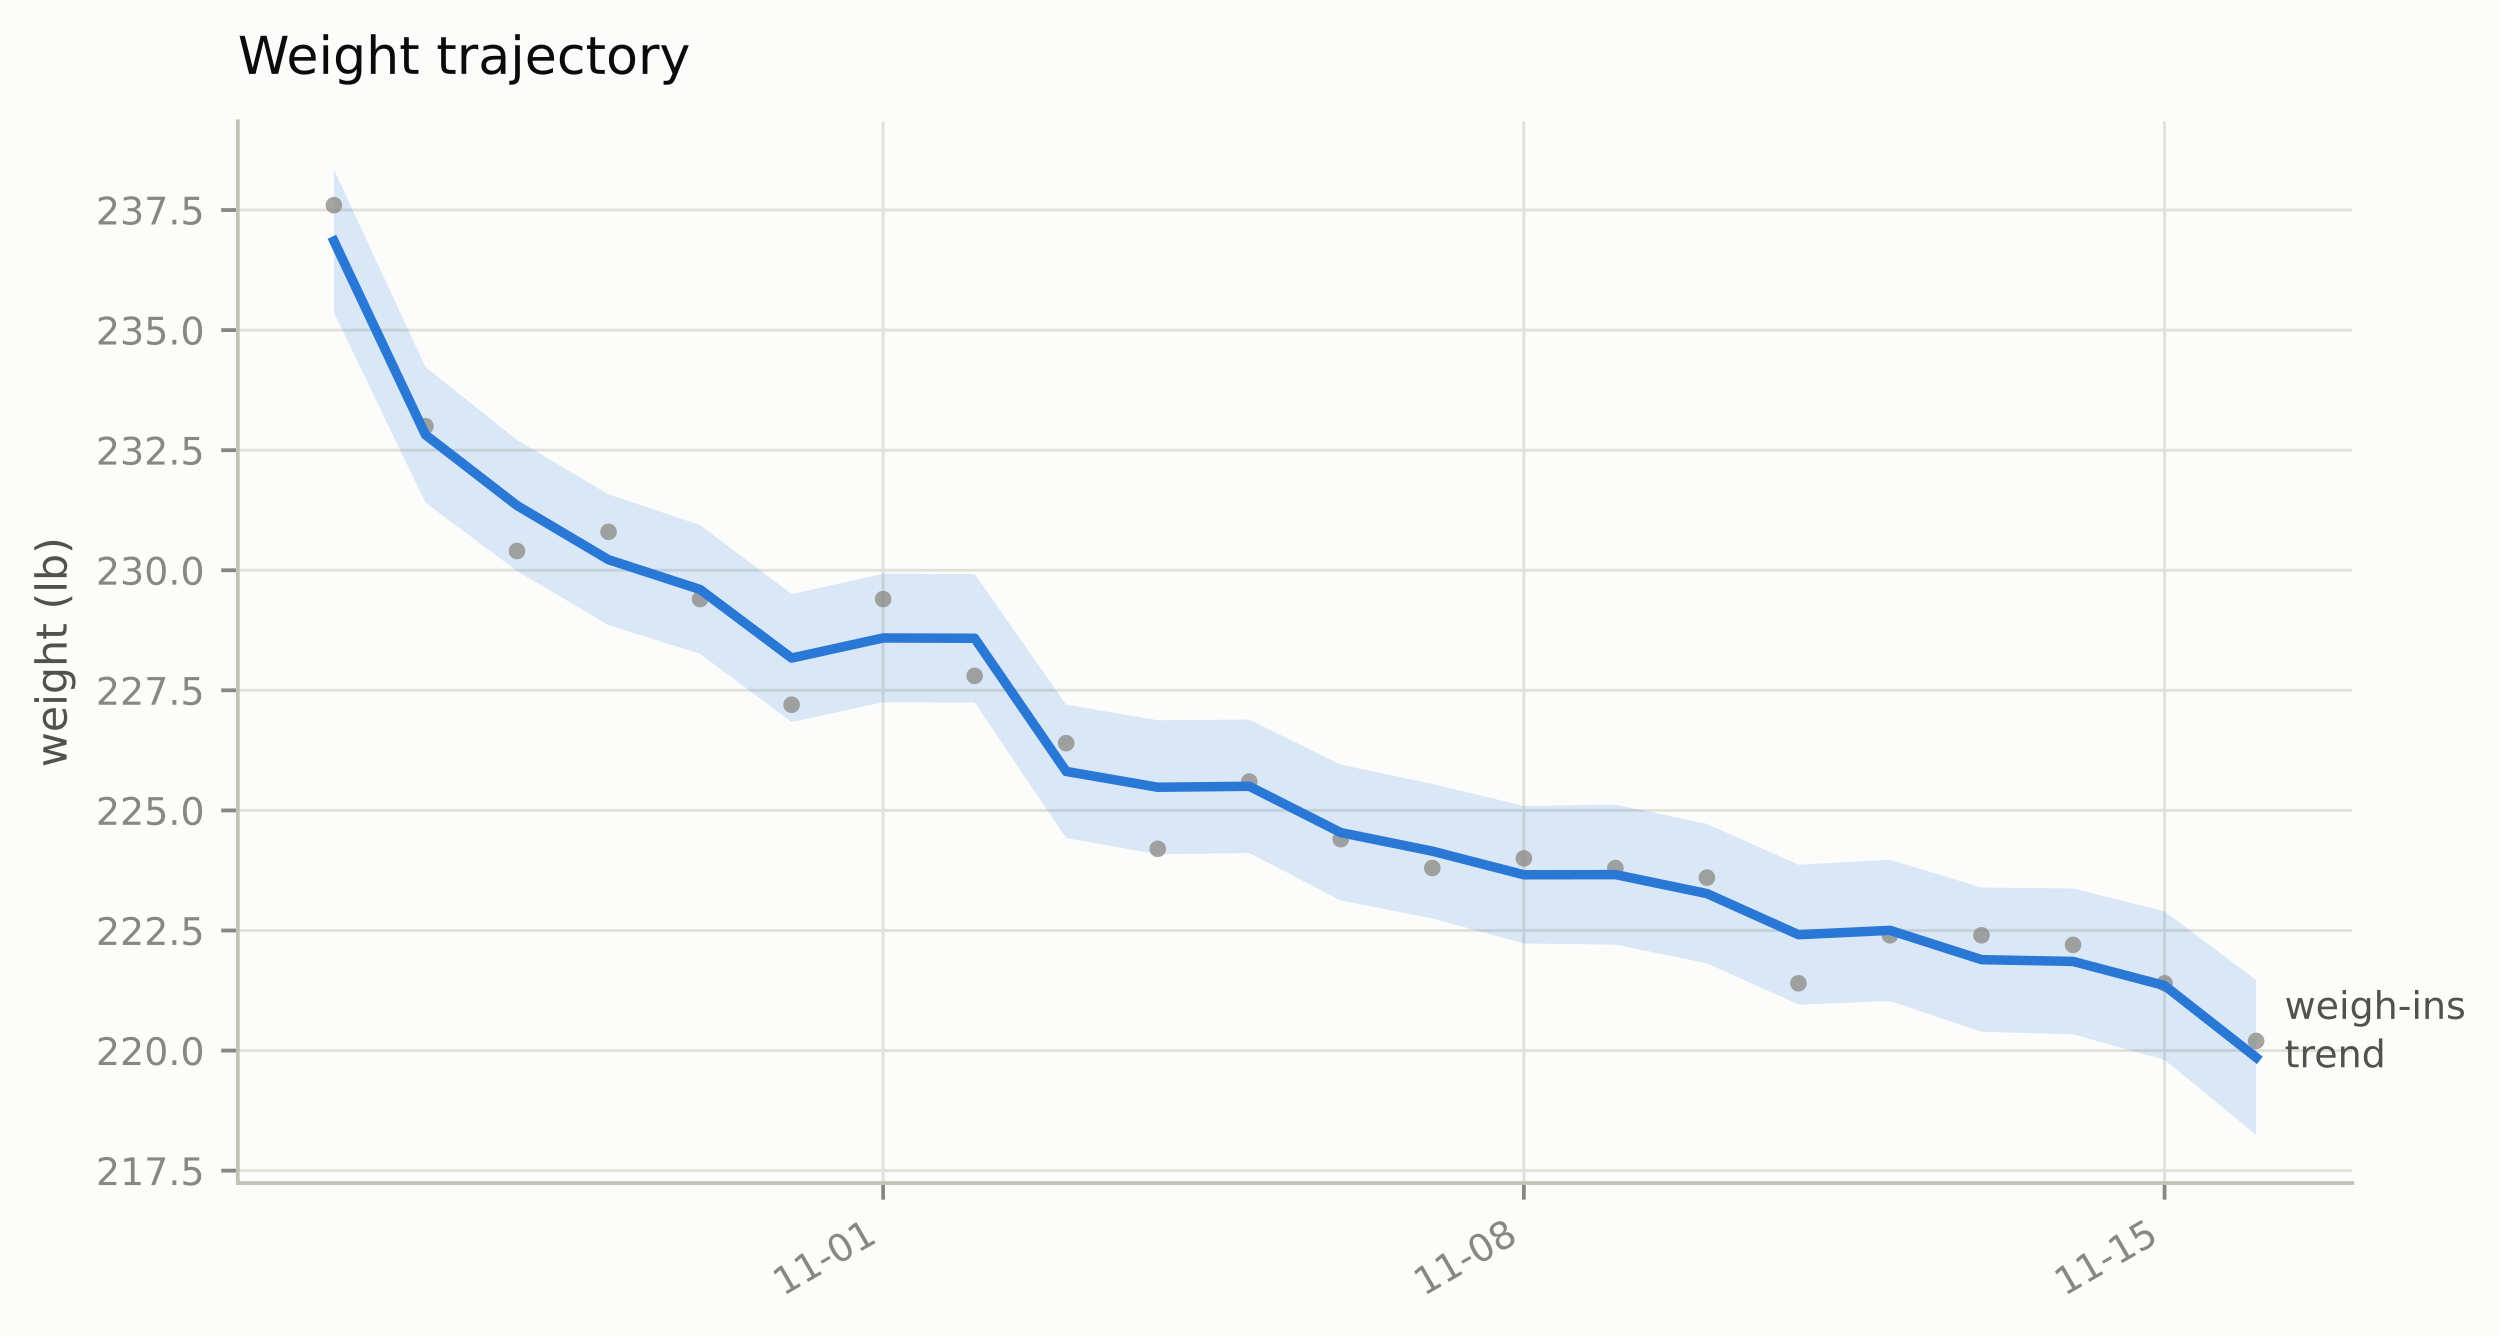
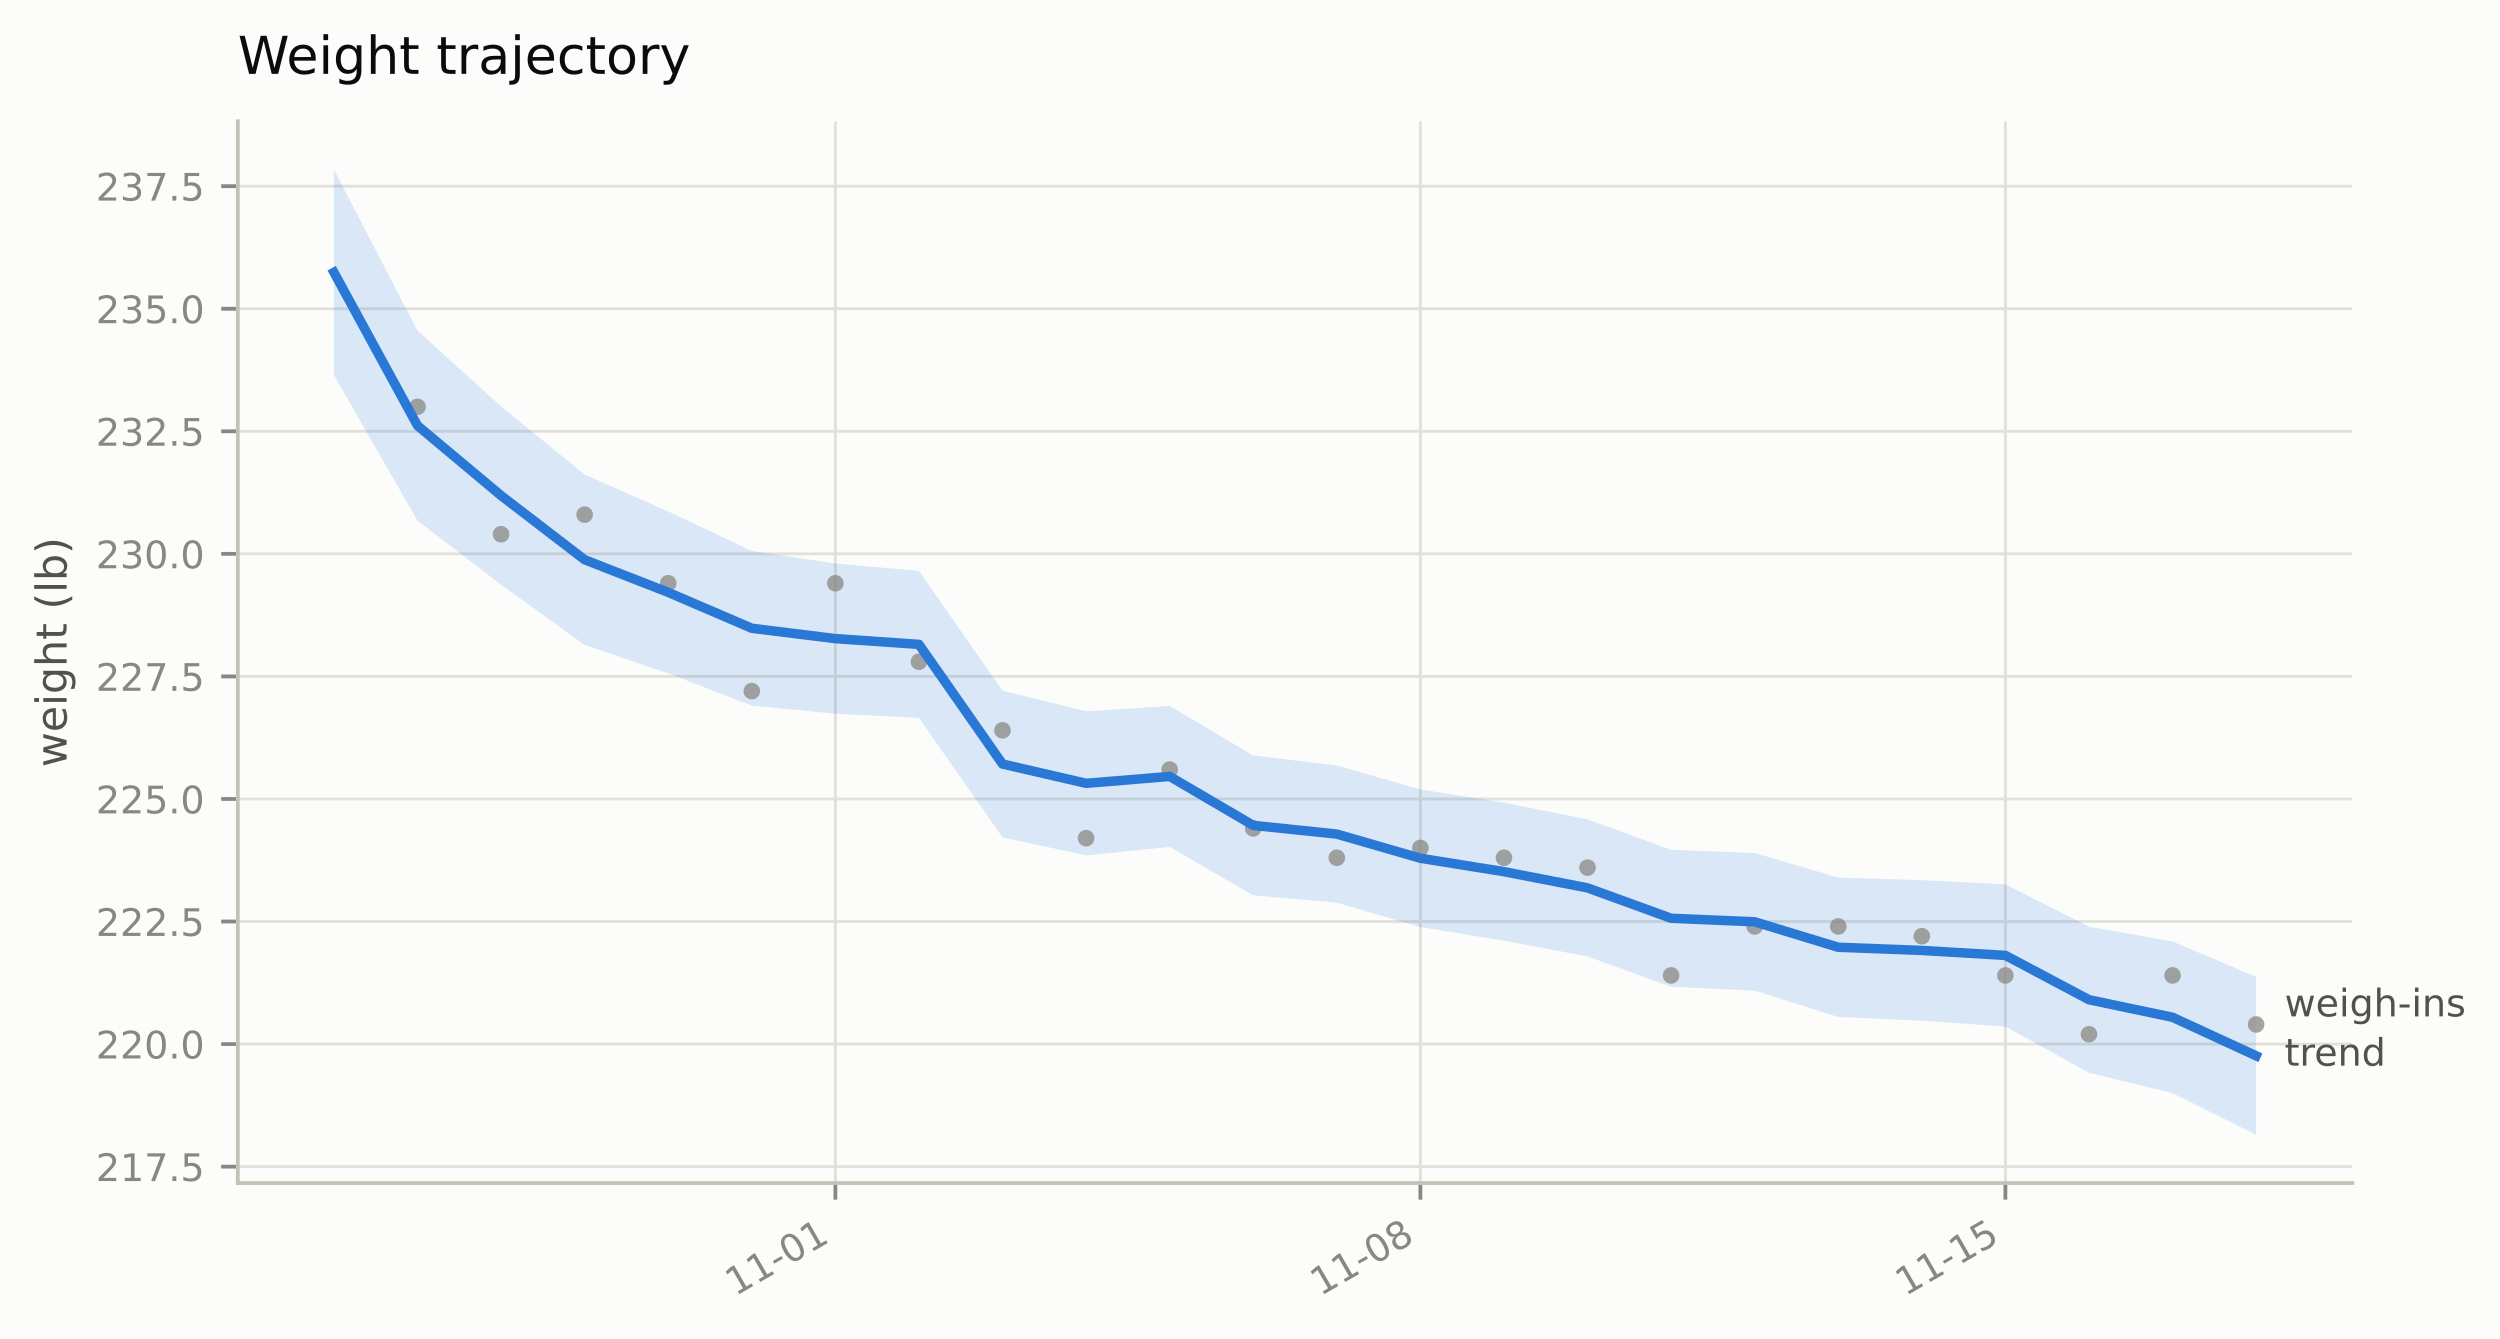
<svg xmlns="http://www.w3.org/2000/svg" xmlns:xlink="http://www.w3.org/1999/xlink" width="526.713pt" height="282pt" viewBox="0 0 526.713 282" version="1.1">
  <defs>
    <style type="text/css">*{stroke-linejoin: round; stroke-linecap: butt}</style>
  </defs>
  <g id="figure_1">
    <g id="patch_1">
      <path d="M 0 282  L 526.713 282  L 526.713 0  L 0 0  z " style="fill: #fcfcfb" />
    </g>
    <g id="axes_1">
      <g id="patch_2">
        <path d="M 50.103 249.248  L 495.58 249.248  L 495.58 25.558  L 50.103 25.558  z " style="fill: #fcfcfb" />
      </g>
      <g id="matplotlib.axis_1">
        <g id="xtick_1">
          <g id="line2d_1">
-             <path d="M 186.06 249.248  L 186.06 25.558  " clip-path="url(#pa63ae7fb50)" style="fill: none; stroke: #e1e0d9; stroke-width: 0.6; stroke-linecap: square" />
+             <path d="M 175.999 249.248  L 175.999 25.558  " clip-path="url(#p74b76b4da2)" style="fill: none; stroke: #e1e0d9; stroke-width: 0.6; stroke-linecap: square" />
          </g>
          <g id="line2d_2">
            <defs>
-               <path id="md456a44dc7" d="M 0 0  L 0 3.5  " style="stroke: #898781; stroke-width: 0.8" />
+               <path id="m22a33c5629" d="M 0 0  L 0 3.5  " style="stroke: #898781; stroke-width: 0.8" />
            </defs>
            <g>
-               <use xlink:href="#md456a44dc7" x="186.06" y="249.248" style="fill: #898781; stroke: #898781; stroke-width: 0.8" />
+               <use xlink:href="#m22a33c5629" x="175.999" y="249.248" style="fill: #898781; stroke: #898781; stroke-width: 0.8" />
            </g>
          </g>
          <g id="text_1">
-             <g style="fill: #898781" transform="translate(164.9675 273.1351) rotate(-30) scale(0.08 -0.08)">
+             <g style="fill: #898781" transform="translate(154.9059 273.1351) rotate(-30) scale(0.08 -0.08)">
              <defs>
                <path id="DejaVuSans-14" d="M 794 531  L 1825 531  L 1825 4091  L 703 3866  L 703 4441  L 1819 4666  L 2450 4666  L 2450 531  L 3481 531  L 3481 0  L 794 0  L 794 531  z " transform="scale(0.015625)" />
                <path id="DejaVuSans-10" d="M 313 2009  L 1997 2009  L 1997 1497  L 313 1497  L 313 2009  z " transform="scale(0.015625)" />
                <path id="DejaVuSans-13" d="M 2034 4250  Q 1547 4250 1301 3770  Q 1056 3291 1056 2328  Q 1056 1369 1301 889  Q 1547 409 2034 409  Q 2525 409 2770 889  Q 3016 1369 3016 2328  Q 3016 3291 2770 3770  Q 2525 4250 2034 4250  z M 2034 4750  Q 2819 4750 3233 4129  Q 3647 3509 3647 2328  Q 3647 1150 3233 529  Q 2819 -91 2034 -91  Q 1250 -91 836 529  Q 422 1150 422 2328  Q 422 3509 836 4129  Q 1250 4750 2034 4750  z " transform="scale(0.015625)" />
              </defs>
              <use xlink:href="#DejaVuSans-14" />
              <use xlink:href="#DejaVuSans-14" transform="translate(63.625 0)" />
              <use xlink:href="#DejaVuSans-10" transform="translate(127.25 0)" />
              <use xlink:href="#DejaVuSans-13" transform="translate(163.3281 0)" />
              <use xlink:href="#DejaVuSans-14" transform="translate(226.9531 0)" />
            </g>
          </g>
        </g>
        <g id="xtick_2">
          <g id="line2d_3">
-             <path d="M 321.053 249.248  L 321.053 25.558  " clip-path="url(#pa63ae7fb50)" style="fill: none; stroke: #e1e0d9; stroke-width: 0.6; stroke-linecap: square" />
+             <path d="M 299.253 249.248  L 299.253 25.558  " clip-path="url(#p74b76b4da2)" style="fill: none; stroke: #e1e0d9; stroke-width: 0.6; stroke-linecap: square" />
          </g>
          <g id="line2d_4">
            <g>
-               <use xlink:href="#md456a44dc7" x="321.053" y="249.248" style="fill: #898781; stroke: #898781; stroke-width: 0.8" />
+               <use xlink:href="#m22a33c5629" x="299.253" y="249.248" style="fill: #898781; stroke: #898781; stroke-width: 0.8" />
            </g>
          </g>
          <g id="text_2">
-             <g style="fill: #898781" transform="translate(299.9603 273.1351) rotate(-30) scale(0.08 -0.08)">
+             <g style="fill: #898781" transform="translate(278.1602 273.1351) rotate(-30) scale(0.08 -0.08)">
              <defs>
                <path id="DejaVuSans-1b" d="M 2034 2216  Q 1584 2216 1326 1975  Q 1069 1734 1069 1313  Q 1069 891 1326 650  Q 1584 409 2034 409  Q 2484 409 2743 651  Q 3003 894 3003 1313  Q 3003 1734 2745 1975  Q 2488 2216 2034 2216  z M 1403 2484  Q 997 2584 770 2862  Q 544 3141 544 3541  Q 544 4100 942 4425  Q 1341 4750 2034 4750  Q 2731 4750 3128 4425  Q 3525 4100 3525 3541  Q 3525 3141 3298 2862  Q 3072 2584 2669 2484  Q 3125 2378 3379 2068  Q 3634 1759 3634 1313  Q 3634 634 3220 271  Q 2806 -91 2034 -91  Q 1263 -91 848 271  Q 434 634 434 1313  Q 434 1759 690 2068  Q 947 2378 1403 2484  z M 1172 3481  Q 1172 3119 1398 2916  Q 1625 2713 2034 2713  Q 2441 2713 2670 2916  Q 2900 3119 2900 3481  Q 2900 3844 2670 4047  Q 2441 4250 2034 4250  Q 1625 4250 1398 4047  Q 1172 3844 1172 3481  z " transform="scale(0.015625)" />
              </defs>
              <use xlink:href="#DejaVuSans-14" />
              <use xlink:href="#DejaVuSans-14" transform="translate(63.625 0)" />
              <use xlink:href="#DejaVuSans-10" transform="translate(127.25 0)" />
              <use xlink:href="#DejaVuSans-13" transform="translate(163.3281 0)" />
              <use xlink:href="#DejaVuSans-1b" transform="translate(226.9531 0)" />
            </g>
          </g>
        </g>
        <g id="xtick_3">
          <g id="line2d_5">
-             <path d="M 456.046 249.248  L 456.046 25.558  " clip-path="url(#pa63ae7fb50)" style="fill: none; stroke: #e1e0d9; stroke-width: 0.6; stroke-linecap: square" />
+             <path d="M 422.507 249.248  L 422.507 25.558  " clip-path="url(#p74b76b4da2)" style="fill: none; stroke: #e1e0d9; stroke-width: 0.6; stroke-linecap: square" />
          </g>
          <g id="line2d_6">
            <g>
-               <use xlink:href="#md456a44dc7" x="456.046" y="249.248" style="fill: #898781; stroke: #898781; stroke-width: 0.8" />
+               <use xlink:href="#m22a33c5629" x="422.507" y="249.248" style="fill: #898781; stroke: #898781; stroke-width: 0.8" />
            </g>
          </g>
          <g id="text_3">
-             <g style="fill: #898781" transform="translate(434.9532 273.1351) rotate(-30) scale(0.08 -0.08)">
+             <g style="fill: #898781" transform="translate(401.4146 273.1351) rotate(-30) scale(0.08 -0.08)">
              <defs>
                <path id="DejaVuSans-18" d="M 691 4666  L 3169 4666  L 3169 4134  L 1269 4134  L 1269 2991  Q 1406 3038 1543 3061  Q 1681 3084 1819 3084  Q 2600 3084 3056 2656  Q 3513 2228 3513 1497  Q 3513 744 3044 326  Q 2575 -91 1722 -91  Q 1428 -91 1123 -41  Q 819 9 494 109  L 494 744  Q 775 591 1075 516  Q 1375 441 1709 441  Q 2250 441 2565 725  Q 2881 1009 2881 1497  Q 2881 1984 2565 2268  Q 2250 2553 1709 2553  Q 1456 2553 1204 2497  Q 953 2441 691 2322  L 691 4666  z " transform="scale(0.015625)" />
              </defs>
              <use xlink:href="#DejaVuSans-14" />
              <use xlink:href="#DejaVuSans-14" transform="translate(63.625 0)" />
              <use xlink:href="#DejaVuSans-10" transform="translate(127.25 0)" />
              <use xlink:href="#DejaVuSans-14" transform="translate(163.3281 0)" />
              <use xlink:href="#DejaVuSans-18" transform="translate(226.9531 0)" />
            </g>
          </g>
        </g>
      </g>
      <g id="matplotlib.axis_2">
        <g id="ytick_1">
          <g id="line2d_7">
-             <path d="M 50.103 246.636  L 495.58 246.636  " clip-path="url(#pa63ae7fb50)" style="fill: none; stroke: #e1e0d9; stroke-width: 0.6; stroke-linecap: square" />
+             <path d="M 50.103 245.789  L 495.58 245.789  " clip-path="url(#p74b76b4da2)" style="fill: none; stroke: #e1e0d9; stroke-width: 0.6; stroke-linecap: square" />
          </g>
          <g id="line2d_8">
            <defs>
-               <path id="m040ea6dcac" d="M 0 0  L -3.5 0  " style="stroke: #898781; stroke-width: 0.8" />
+               <path id="m29188cac06" d="M 0 0  L -3.5 0  " style="stroke: #898781; stroke-width: 0.8" />
            </defs>
            <g>
-               <use xlink:href="#m040ea6dcac" x="50.103" y="246.636" style="fill: #898781; stroke: #898781; stroke-width: 0.8" />
+               <use xlink:href="#m29188cac06" x="50.103" y="245.789" style="fill: #898781; stroke: #898781; stroke-width: 0.8" />
            </g>
          </g>
          <g id="text_4">
-             <g style="fill: #898781" transform="translate(20.2007 249.6755) scale(0.08 -0.08)">
+             <g style="fill: #898781" transform="translate(20.2007 248.828) scale(0.08 -0.08)">
              <defs>
                <path id="DejaVuSans-15" d="M 1228 531  L 3431 531  L 3431 0  L 469 0  L 469 531  Q 828 903 1448 1529  Q 2069 2156 2228 2338  Q 2531 2678 2651 2914  Q 2772 3150 2772 3378  Q 2772 3750 2511 3984  Q 2250 4219 1831 4219  Q 1534 4219 1204 4116  Q 875 4013 500 3803  L 500 4441  Q 881 4594 1212 4672  Q 1544 4750 1819 4750  Q 2544 4750 2975 4387  Q 3406 4025 3406 3419  Q 3406 3131 3298 2873  Q 3191 2616 2906 2266  Q 2828 2175 2409 1742  Q 1991 1309 1228 531  z " transform="scale(0.015625)" />
                <path id="DejaVuSans-1a" d="M 525 4666  L 3525 4666  L 3525 4397  L 1831 0  L 1172 0  L 2766 4134  L 525 4134  L 525 4666  z " transform="scale(0.015625)" />
                <path id="DejaVuSans-11" d="M 684 794  L 1344 794  L 1344 0  L 684 0  L 684 794  z " transform="scale(0.015625)" />
              </defs>
              <use xlink:href="#DejaVuSans-15" />
              <use xlink:href="#DejaVuSans-14" transform="translate(63.625 0)" />
              <use xlink:href="#DejaVuSans-1a" transform="translate(127.25 0)" />
              <use xlink:href="#DejaVuSans-11" transform="translate(190.875 0)" />
              <use xlink:href="#DejaVuSans-18" transform="translate(222.6562 0)" />
            </g>
          </g>
        </g>
        <g id="ytick_2">
          <g id="line2d_9">
-             <path d="M 50.103 221.338  L 495.58 221.338  " clip-path="url(#pa63ae7fb50)" style="fill: none; stroke: #e1e0d9; stroke-width: 0.6; stroke-linecap: square" />
+             <path d="M 50.103 219.969  L 495.58 219.969  " clip-path="url(#p74b76b4da2)" style="fill: none; stroke: #e1e0d9; stroke-width: 0.6; stroke-linecap: square" />
          </g>
          <g id="line2d_10">
            <g>
-               <use xlink:href="#m040ea6dcac" x="50.103" y="221.338" style="fill: #898781; stroke: #898781; stroke-width: 0.8" />
+               <use xlink:href="#m29188cac06" x="50.103" y="219.969" style="fill: #898781; stroke: #898781; stroke-width: 0.8" />
            </g>
          </g>
          <g id="text_5">
-             <g style="fill: #898781" transform="translate(20.2007 224.3767) scale(0.08 -0.08)">
+             <g style="fill: #898781" transform="translate(20.2007 223.0078) scale(0.08 -0.08)">
              <use xlink:href="#DejaVuSans-15" />
              <use xlink:href="#DejaVuSans-15" transform="translate(63.625 0)" />
              <use xlink:href="#DejaVuSans-13" transform="translate(127.25 0)" />
              <use xlink:href="#DejaVuSans-11" transform="translate(190.875 0)" />
              <use xlink:href="#DejaVuSans-13" transform="translate(222.6562 0)" />
            </g>
          </g>
        </g>
        <g id="ytick_3">
          <g id="line2d_11">
-             <path d="M 50.103 196.039  L 495.58 196.039  " clip-path="url(#pa63ae7fb50)" style="fill: none; stroke: #e1e0d9; stroke-width: 0.6; stroke-linecap: square" />
+             <path d="M 50.103 194.149  L 495.58 194.149  " clip-path="url(#p74b76b4da2)" style="fill: none; stroke: #e1e0d9; stroke-width: 0.6; stroke-linecap: square" />
          </g>
          <g id="line2d_12">
            <g>
-               <use xlink:href="#m040ea6dcac" x="50.103" y="196.039" style="fill: #898781; stroke: #898781; stroke-width: 0.8" />
+               <use xlink:href="#m29188cac06" x="50.103" y="194.149" style="fill: #898781; stroke: #898781; stroke-width: 0.8" />
            </g>
          </g>
          <g id="text_6">
-             <g style="fill: #898781" transform="translate(20.2007 199.0779) scale(0.08 -0.08)">
+             <g style="fill: #898781" transform="translate(20.2007 197.1877) scale(0.08 -0.08)">
              <use xlink:href="#DejaVuSans-15" />
              <use xlink:href="#DejaVuSans-15" transform="translate(63.625 0)" />
              <use xlink:href="#DejaVuSans-15" transform="translate(127.25 0)" />
              <use xlink:href="#DejaVuSans-11" transform="translate(190.875 0)" />
              <use xlink:href="#DejaVuSans-18" transform="translate(222.6562 0)" />
            </g>
          </g>
        </g>
        <g id="ytick_4">
          <g id="line2d_13">
-             <path d="M 50.103 170.74  L 495.58 170.74  " clip-path="url(#pa63ae7fb50)" style="fill: none; stroke: #e1e0d9; stroke-width: 0.6; stroke-linecap: square" />
+             <path d="M 50.103 168.329  L 495.58 168.329  " clip-path="url(#p74b76b4da2)" style="fill: none; stroke: #e1e0d9; stroke-width: 0.6; stroke-linecap: square" />
          </g>
          <g id="line2d_14">
            <g>
-               <use xlink:href="#m040ea6dcac" x="50.103" y="170.74" style="fill: #898781; stroke: #898781; stroke-width: 0.8" />
+               <use xlink:href="#m29188cac06" x="50.103" y="168.329" style="fill: #898781; stroke: #898781; stroke-width: 0.8" />
            </g>
          </g>
          <g id="text_7">
-             <g style="fill: #898781" transform="translate(20.2007 173.7792) scale(0.08 -0.08)">
+             <g style="fill: #898781" transform="translate(20.2007 171.3676) scale(0.08 -0.08)">
              <use xlink:href="#DejaVuSans-15" />
              <use xlink:href="#DejaVuSans-15" transform="translate(63.625 0)" />
              <use xlink:href="#DejaVuSans-18" transform="translate(127.25 0)" />
              <use xlink:href="#DejaVuSans-11" transform="translate(190.875 0)" />
              <use xlink:href="#DejaVuSans-13" transform="translate(222.6562 0)" />
            </g>
          </g>
        </g>
        <g id="ytick_5">
          <g id="line2d_15">
-             <path d="M 50.103 145.441  L 495.58 145.441  " clip-path="url(#pa63ae7fb50)" style="fill: none; stroke: #e1e0d9; stroke-width: 0.6; stroke-linecap: square" />
+             <path d="M 50.103 142.508  L 495.58 142.508  " clip-path="url(#p74b76b4da2)" style="fill: none; stroke: #e1e0d9; stroke-width: 0.6; stroke-linecap: square" />
          </g>
          <g id="line2d_16">
            <g>
-               <use xlink:href="#m040ea6dcac" x="50.103" y="145.441" style="fill: #898781; stroke: #898781; stroke-width: 0.8" />
+               <use xlink:href="#m29188cac06" x="50.103" y="142.508" style="fill: #898781; stroke: #898781; stroke-width: 0.8" />
            </g>
          </g>
          <g id="text_8">
-             <g style="fill: #898781" transform="translate(20.2007 148.4804) scale(0.08 -0.08)">
+             <g style="fill: #898781" transform="translate(20.2007 145.5475) scale(0.08 -0.08)">
              <use xlink:href="#DejaVuSans-15" />
              <use xlink:href="#DejaVuSans-15" transform="translate(63.625 0)" />
              <use xlink:href="#DejaVuSans-1a" transform="translate(127.25 0)" />
              <use xlink:href="#DejaVuSans-11" transform="translate(190.875 0)" />
              <use xlink:href="#DejaVuSans-18" transform="translate(222.6562 0)" />
            </g>
          </g>
        </g>
        <g id="ytick_6">
          <g id="line2d_17">
-             <path d="M 50.103 120.143  L 495.58 120.143  " clip-path="url(#pa63ae7fb50)" style="fill: none; stroke: #e1e0d9; stroke-width: 0.6; stroke-linecap: square" />
+             <path d="M 50.103 116.688  L 495.58 116.688  " clip-path="url(#p74b76b4da2)" style="fill: none; stroke: #e1e0d9; stroke-width: 0.6; stroke-linecap: square" />
          </g>
          <g id="line2d_18">
            <g>
-               <use xlink:href="#m040ea6dcac" x="50.103" y="120.143" style="fill: #898781; stroke: #898781; stroke-width: 0.8" />
+               <use xlink:href="#m29188cac06" x="50.103" y="116.688" style="fill: #898781; stroke: #898781; stroke-width: 0.8" />
            </g>
          </g>
          <g id="text_9">
-             <g style="fill: #898781" transform="translate(20.2007 123.1816) scale(0.08 -0.08)">
+             <g style="fill: #898781" transform="translate(20.2007 119.7274) scale(0.08 -0.08)">
              <defs>
                <path id="DejaVuSans-16" d="M 2597 2516  Q 3050 2419 3304 2112  Q 3559 1806 3559 1356  Q 3559 666 3084 287  Q 2609 -91 1734 -91  Q 1441 -91 1130 -33  Q 819 25 488 141  L 488 750  Q 750 597 1062 519  Q 1375 441 1716 441  Q 2309 441 2620 675  Q 2931 909 2931 1356  Q 2931 1769 2642 2001  Q 2353 2234 1838 2234  L 1294 2234  L 1294 2753  L 1863 2753  Q 2328 2753 2575 2939  Q 2822 3125 2822 3475  Q 2822 3834 2567 4026  Q 2313 4219 1838 4219  Q 1578 4219 1281 4162  Q 984 4106 628 3988  L 628 4550  Q 988 4650 1302 4700  Q 1616 4750 1894 4750  Q 2613 4750 3031 4423  Q 3450 4097 3450 3541  Q 3450 3153 3228 2886  Q 3006 2619 2597 2516  z " transform="scale(0.015625)" />
              </defs>
              <use xlink:href="#DejaVuSans-15" />
              <use xlink:href="#DejaVuSans-16" transform="translate(63.625 0)" />
              <use xlink:href="#DejaVuSans-13" transform="translate(127.25 0)" />
              <use xlink:href="#DejaVuSans-11" transform="translate(190.875 0)" />
              <use xlink:href="#DejaVuSans-13" transform="translate(222.6562 0)" />
            </g>
          </g>
        </g>
        <g id="ytick_7">
          <g id="line2d_19">
-             <path d="M 50.103 94.844  L 495.58 94.844  " clip-path="url(#pa63ae7fb50)" style="fill: none; stroke: #e1e0d9; stroke-width: 0.6; stroke-linecap: square" />
+             <path d="M 50.103 90.868  L 495.58 90.868  " clip-path="url(#p74b76b4da2)" style="fill: none; stroke: #e1e0d9; stroke-width: 0.6; stroke-linecap: square" />
          </g>
          <g id="line2d_20">
            <g>
-               <use xlink:href="#m040ea6dcac" x="50.103" y="94.844" style="fill: #898781; stroke: #898781; stroke-width: 0.8" />
+               <use xlink:href="#m29188cac06" x="50.103" y="90.868" style="fill: #898781; stroke: #898781; stroke-width: 0.8" />
            </g>
          </g>
          <g id="text_10">
-             <g style="fill: #898781" transform="translate(20.2007 97.88284) scale(0.08 -0.08)">
+             <g style="fill: #898781" transform="translate(20.2007 93.90726) scale(0.08 -0.08)">
              <use xlink:href="#DejaVuSans-15" />
              <use xlink:href="#DejaVuSans-16" transform="translate(63.625 0)" />
              <use xlink:href="#DejaVuSans-15" transform="translate(127.25 0)" />
              <use xlink:href="#DejaVuSans-11" transform="translate(190.875 0)" />
              <use xlink:href="#DejaVuSans-18" transform="translate(222.6562 0)" />
            </g>
          </g>
        </g>
        <g id="ytick_8">
          <g id="line2d_21">
-             <path d="M 50.103 69.545  L 495.58 69.545  " clip-path="url(#pa63ae7fb50)" style="fill: none; stroke: #e1e0d9; stroke-width: 0.6; stroke-linecap: square" />
+             <path d="M 50.103 65.048  L 495.58 65.048  " clip-path="url(#p74b76b4da2)" style="fill: none; stroke: #e1e0d9; stroke-width: 0.6; stroke-linecap: square" />
          </g>
          <g id="line2d_22">
            <g>
-               <use xlink:href="#m040ea6dcac" x="50.103" y="69.545" style="fill: #898781; stroke: #898781; stroke-width: 0.8" />
+               <use xlink:href="#m29188cac06" x="50.103" y="65.048" style="fill: #898781; stroke: #898781; stroke-width: 0.8" />
            </g>
          </g>
          <g id="text_11">
-             <g style="fill: #898781" transform="translate(20.2007 72.58407) scale(0.08 -0.08)">
+             <g style="fill: #898781" transform="translate(20.2007 68.08714) scale(0.08 -0.08)">
              <use xlink:href="#DejaVuSans-15" />
              <use xlink:href="#DejaVuSans-16" transform="translate(63.625 0)" />
              <use xlink:href="#DejaVuSans-18" transform="translate(127.25 0)" />
              <use xlink:href="#DejaVuSans-11" transform="translate(190.875 0)" />
              <use xlink:href="#DejaVuSans-13" transform="translate(222.6562 0)" />
            </g>
          </g>
        </g>
        <g id="ytick_9">
          <g id="line2d_23">
-             <path d="M 50.103 44.246  L 495.58 44.246  " clip-path="url(#pa63ae7fb50)" style="fill: none; stroke: #e1e0d9; stroke-width: 0.6; stroke-linecap: square" />
+             <path d="M 50.103 39.228  L 495.58 39.228  " clip-path="url(#p74b76b4da2)" style="fill: none; stroke: #e1e0d9; stroke-width: 0.6; stroke-linecap: square" />
          </g>
          <g id="line2d_24">
            <g>
-               <use xlink:href="#m040ea6dcac" x="50.103" y="44.246" style="fill: #898781; stroke: #898781; stroke-width: 0.8" />
+               <use xlink:href="#m29188cac06" x="50.103" y="39.228" style="fill: #898781; stroke: #898781; stroke-width: 0.8" />
            </g>
          </g>
          <g id="text_12">
-             <g style="fill: #898781" transform="translate(20.2007 47.2853) scale(0.08 -0.08)">
+             <g style="fill: #898781" transform="translate(20.2007 42.26702) scale(0.08 -0.08)">
              <use xlink:href="#DejaVuSans-15" />
              <use xlink:href="#DejaVuSans-16" transform="translate(63.625 0)" />
              <use xlink:href="#DejaVuSans-1a" transform="translate(127.25 0)" />
              <use xlink:href="#DejaVuSans-11" transform="translate(190.875 0)" />
              <use xlink:href="#DejaVuSans-18" transform="translate(222.6562 0)" />
            </g>
          </g>
        </g>
        <g id="text_13">
          <g style="fill: #52514e" transform="translate(14.03859 161.6238) rotate(-90) scale(0.09 -0.09)">
            <defs>
              <path id="DejaVuSans-5a" d="M 269 3500  L 844 3500  L 1563 769  L 2278 3500  L 2956 3500  L 3675 769  L 4391 3500  L 4966 3500  L 4050 0  L 3372 0  L 2619 2869  L 1863 0  L 1184 0  L 269 3500  z " transform="scale(0.015625)" />
              <path id="DejaVuSans-48" d="M 3597 1894  L 3597 1613  L 953 1613  Q 991 1019 1311 708  Q 1631 397 2203 397  Q 2534 397 2845 478  Q 3156 559 3463 722  L 3463 178  Q 3153 47 2828 -22  Q 2503 -91 2169 -91  Q 1331 -91 842 396  Q 353 884 353 1716  Q 353 2575 817 3079  Q 1281 3584 2069 3584  Q 2775 3584 3186 3129  Q 3597 2675 3597 1894  z M 3022 2063  Q 3016 2534 2758 2815  Q 2500 3097 2075 3097  Q 1594 3097 1305 2825  Q 1016 2553 972 2059  L 3022 2063  z " transform="scale(0.015625)" />
              <path id="DejaVuSans-4c" d="M 603 3500  L 1178 3500  L 1178 0  L 603 0  L 603 3500  z M 603 4863  L 1178 4863  L 1178 4134  L 603 4134  L 603 4863  z " transform="scale(0.015625)" />
              <path id="DejaVuSans-4a" d="M 2906 1791  Q 2906 2416 2648 2759  Q 2391 3103 1925 3103  Q 1463 3103 1205 2759  Q 947 2416 947 1791  Q 947 1169 1205 825  Q 1463 481 1925 481  Q 2391 481 2648 825  Q 2906 1169 2906 1791  z M 3481 434  Q 3481 -459 3084 -895  Q 2688 -1331 1869 -1331  Q 1566 -1331 1297 -1286  Q 1028 -1241 775 -1147  L 775 -588  Q 1028 -725 1275 -790  Q 1522 -856 1778 -856  Q 2344 -856 2625 -561  Q 2906 -266 2906 331  L 2906 616  Q 2728 306 2450 153  Q 2172 0 1784 0  Q 1141 0 747 490  Q 353 981 353 1791  Q 353 2603 747 3093  Q 1141 3584 1784 3584  Q 2172 3584 2450 3431  Q 2728 3278 2906 2969  L 2906 3500  L 3481 3500  L 3481 434  z " transform="scale(0.015625)" />
              <path id="DejaVuSans-4b" d="M 3513 2113  L 3513 0  L 2938 0  L 2938 2094  Q 2938 2591 2744 2837  Q 2550 3084 2163 3084  Q 1697 3084 1428 2787  Q 1159 2491 1159 1978  L 1159 0  L 581 0  L 581 4863  L 1159 4863  L 1159 2956  Q 1366 3272 1645 3428  Q 1925 3584 2291 3584  Q 2894 3584 3203 3211  Q 3513 2838 3513 2113  z " transform="scale(0.015625)" />
              <path id="DejaVuSans-57" d="M 1172 4494  L 1172 3500  L 2356 3500  L 2356 3053  L 1172 3053  L 1172 1153  Q 1172 725 1289 603  Q 1406 481 1766 481  L 2356 481  L 2356 0  L 1766 0  Q 1100 0 847 248  Q 594 497 594 1153  L 594 3053  L 172 3053  L 172 3500  L 594 3500  L 594 4494  L 1172 4494  z " transform="scale(0.015625)" />
              <path id="DejaVuSans-3" transform="scale(0.015625)" />
              <path id="DejaVuSans-b" d="M 1984 4856  Q 1566 4138 1362 3434  Q 1159 2731 1159 2009  Q 1159 1288 1364 580  Q 1569 -128 1984 -844  L 1484 -844  Q 1016 -109 783 600  Q 550 1309 550 2009  Q 550 2706 781 3412  Q 1013 4119 1484 4856  L 1984 4856  z " transform="scale(0.015625)" />
              <path id="DejaVuSans-4f" d="M 603 4863  L 1178 4863  L 1178 0  L 603 0  L 603 4863  z " transform="scale(0.015625)" />
              <path id="DejaVuSans-45" d="M 3116 1747  Q 3116 2381 2855 2742  Q 2594 3103 2138 3103  Q 1681 3103 1420 2742  Q 1159 2381 1159 1747  Q 1159 1113 1420 752  Q 1681 391 2138 391  Q 2594 391 2855 752  Q 3116 1113 3116 1747  z M 1159 2969  Q 1341 3281 1617 3432  Q 1894 3584 2278 3584  Q 2916 3584 3314 3078  Q 3713 2572 3713 1747  Q 3713 922 3314 415  Q 2916 -91 2278 -91  Q 1894 -91 1617 61  Q 1341 213 1159 525  L 1159 0  L 581 0  L 581 4863  L 1159 4863  L 1159 2969  z " transform="scale(0.015625)" />
              <path id="DejaVuSans-c" d="M 513 4856  L 1013 4856  Q 1481 4119 1714 3412  Q 1947 2706 1947 2009  Q 1947 1309 1714 600  Q 1481 -109 1013 -844  L 513 -844  Q 928 -128 1133 580  Q 1338 1288 1338 2009  Q 1338 2731 1133 3434  Q 928 4138 513 4856  z " transform="scale(0.015625)" />
            </defs>
            <use xlink:href="#DejaVuSans-5a" />
            <use xlink:href="#DejaVuSans-48" transform="translate(81.78125 0)" />
            <use xlink:href="#DejaVuSans-4c" transform="translate(143.3125 0)" />
            <use xlink:href="#DejaVuSans-4a" transform="translate(171.0938 0)" />
            <use xlink:href="#DejaVuSans-4b" transform="translate(234.5781 0)" />
            <use xlink:href="#DejaVuSans-57" transform="translate(297.9531 0)" />
            <use xlink:href="#DejaVuSans-3" transform="translate(337.1562 0)" />
            <use xlink:href="#DejaVuSans-b" transform="translate(368.9375 0)" />
            <use xlink:href="#DejaVuSans-4f" transform="translate(407.9531 0)" />
            <use xlink:href="#DejaVuSans-45" transform="translate(435.7344 0)" />
            <use xlink:href="#DejaVuSans-c" transform="translate(499.2188 0)" />
          </g>
        </g>
      </g>
      <g id="FillBetweenPolyCollection_1">
        <defs>
-           <path id="meedab15a7a" d="M 70.352 -246.274  L 70.352 -216.146  L 89.637 -176.103  L 108.922 -161.699  L 128.206 -150.298  L 147.491 -144.241  L 166.776 -129.887  L 186.06 -134.049  L 205.345 -134  L 224.63 -105.42  L 243.914 -102.015  L 263.199 -102.288  L 282.484 -92.288  L 301.768 -88.494  L 321.053 -83.216  L 340.338 -82.987  L 359.622 -79.051  L 378.907 -70.34  L 398.192 -71.109  L 417.477 -64.621  L 436.761 -64.065  L 456.046 -58.703  L 475.331 -42.919  L 475.331 -75.517  L 475.331 -75.517  L 456.046 -89.989  L 436.761 -94.81  L 417.477 -95.005  L 398.192 -100.87  L 378.907 -99.812  L 359.622 -108.412  L 340.338 -112.473  L 321.053 -112.185  L 301.768 -116.844  L 282.484 -120.876  L 263.199 -130.397  L 243.914 -130.255  L 224.63 -133.524  L 205.345 -161.054  L 186.06 -161.133  L 166.776 -156.835  L 147.491 -171.374  L 128.206 -177.842  L 108.922 -189.296  L 89.637 -204.684  L 70.352 -246.274  z " />
+           <path id="m3d7bf22c35" d="M 70.352 -246.274  L 70.352 -202.964  L 87.96 -172.323  L 105.568 -158.794  L 123.175 -146.125  L 140.783 -140.146  L 158.391 -133.327  L 175.999 -131.63  L 193.606 -130.753  L 211.214 -105.584  L 228.822 -101.78  L 246.43 -103.573  L 264.037 -93.371  L 281.645 -91.814  L 299.253 -86.681  L 316.861 -83.803  L 334.469 -80.493  L 352.076 -74.103  L 369.684 -73.283  L 387.292 -67.734  L 404.9 -66.952  L 422.507 -65.726  L 440.115 -55.969  L 457.723 -51.701  L 475.331 -42.919  L 475.331 -76.183  L 475.331 -76.183  L 457.723 -83.643  L 440.115 -86.768  L 422.507 -95.693  L 404.9 -96.56  L 387.292 -97.108  L 369.684 -102.288  L 352.076 -102.959  L 334.469 -109.371  L 316.861 -112.898  L 299.253 -115.671  L 281.645 -120.724  L 264.037 -122.835  L 246.43 -133.267  L 228.822 -132.145  L 211.214 -136.479  L 193.606 -161.72  L 175.999 -163.27  L 158.391 -165.933  L 140.783 -174.244  L 123.175 -182.009  L 105.568 -196.374  L 87.96 -212.327  L 70.352 -246.274  z " />
        </defs>
-         <g clip-path="url(#pa63ae7fb50)">
-           <use xlink:href="#meedab15a7a" x="0" y="282" style="fill: #2a78d6; fill-opacity: 0.16" />
+         <g clip-path="url(#p74b76b4da2)">
+           <use xlink:href="#m3d7bf22c35" x="0" y="282" style="fill: #2a78d6; fill-opacity: 0.16" />
        </g>
      </g>
      <g id="line2d_25">
        <defs>
-           <path id="m2d26f104ec" d="M 0 1.75  C 0.464 1.75 0.909 1.566 1.237 1.237  C 1.566 0.909 1.75 0.464 1.75 0  C 1.75 -0.464 1.566 -0.909 1.237 -1.237  C 0.909 -1.566 0.464 -1.75 0 -1.75  C -0.464 -1.75 -0.909 -1.566 -1.237 -1.237  C -1.566 -0.909 -1.75 -0.464 -1.75 0  C -1.75 0.464 -1.566 0.909 -1.237 1.237  C -0.909 1.566 -0.464 1.75 0 1.75  z " />
+           <path id="mfd731efb2f" d="M 0 1.75  C 0.464 1.75 0.909 1.566 1.237 1.237  C 1.566 0.909 1.75 0.464 1.75 0  C 1.75 -0.464 1.566 -0.909 1.237 -1.237  C 0.909 -1.566 0.464 -1.75 0 -1.75  C -0.464 -1.75 -0.909 -1.566 -1.237 -1.237  C -1.566 -0.909 -1.75 -0.464 -1.75 0  C -1.75 0.464 -1.566 0.909 -1.237 1.237  C -0.909 1.566 -0.464 1.75 0 1.75  z " />
        </defs>
-         <g clip-path="url(#pa63ae7fb50)">
-           <use xlink:href="#m2d26f104ec" x="70.352" y="43.234" style="fill: #898781; fill-opacity: 0.75" />
-           <use xlink:href="#m2d26f104ec" x="89.637" y="89.784" style="fill: #898781; fill-opacity: 0.75" />
-           <use xlink:href="#m2d26f104ec" x="108.922" y="116.095" style="fill: #898781; fill-opacity: 0.75" />
-           <use xlink:href="#m2d26f104ec" x="128.206" y="112.047" style="fill: #898781; fill-opacity: 0.75" />
-           <use xlink:href="#m2d26f104ec" x="147.491" y="126.214" style="fill: #898781; fill-opacity: 0.75" />
-           <use xlink:href="#m2d26f104ec" x="166.776" y="148.477" style="fill: #898781; fill-opacity: 0.75" />
-           <use xlink:href="#m2d26f104ec" x="186.06" y="126.214" style="fill: #898781; fill-opacity: 0.75" />
-           <use xlink:href="#m2d26f104ec" x="205.345" y="142.405" style="fill: #898781; fill-opacity: 0.75" />
-           <use xlink:href="#m2d26f104ec" x="224.63" y="156.573" style="fill: #898781; fill-opacity: 0.75" />
-           <use xlink:href="#m2d26f104ec" x="243.914" y="178.836" style="fill: #898781; fill-opacity: 0.75" />
-           <use xlink:href="#m2d26f104ec" x="263.199" y="164.668" style="fill: #898781; fill-opacity: 0.75" />
-           <use xlink:href="#m2d26f104ec" x="282.484" y="176.812" style="fill: #898781; fill-opacity: 0.75" />
-           <use xlink:href="#m2d26f104ec" x="301.768" y="182.884" style="fill: #898781; fill-opacity: 0.75" />
-           <use xlink:href="#m2d26f104ec" x="321.053" y="180.86" style="fill: #898781; fill-opacity: 0.75" />
-           <use xlink:href="#m2d26f104ec" x="340.338" y="182.884" style="fill: #898781; fill-opacity: 0.75" />
-           <use xlink:href="#m2d26f104ec" x="359.622" y="184.907" style="fill: #898781; fill-opacity: 0.75" />
-           <use xlink:href="#m2d26f104ec" x="378.907" y="207.17" style="fill: #898781; fill-opacity: 0.75" />
-           <use xlink:href="#m2d26f104ec" x="398.192" y="197.051" style="fill: #898781; fill-opacity: 0.75" />
-           <use xlink:href="#m2d26f104ec" x="417.477" y="197.051" style="fill: #898781; fill-opacity: 0.75" />
-           <use xlink:href="#m2d26f104ec" x="436.761" y="199.075" style="fill: #898781; fill-opacity: 0.75" />
-           <use xlink:href="#m2d26f104ec" x="456.046" y="207.17" style="fill: #898781; fill-opacity: 0.75" />
-           <use xlink:href="#m2d26f104ec" x="475.331" y="219.314" style="fill: #898781; fill-opacity: 0.75" />
+         <g clip-path="url(#p74b76b4da2)">
+           <use xlink:href="#mfd731efb2f" x="87.96" y="85.704" style="fill: #898781; fill-opacity: 0.75" />
+           <use xlink:href="#mfd731efb2f" x="105.568" y="112.557" style="fill: #898781; fill-opacity: 0.75" />
+           <use xlink:href="#mfd731efb2f" x="123.175" y="108.426" style="fill: #898781; fill-opacity: 0.75" />
+           <use xlink:href="#mfd731efb2f" x="140.783" y="122.885" style="fill: #898781; fill-opacity: 0.75" />
+           <use xlink:href="#mfd731efb2f" x="158.391" y="145.607" style="fill: #898781; fill-opacity: 0.75" />
+           <use xlink:href="#mfd731efb2f" x="175.999" y="122.885" style="fill: #898781; fill-opacity: 0.75" />
+           <use xlink:href="#mfd731efb2f" x="193.606" y="139.41" style="fill: #898781; fill-opacity: 0.75" />
+           <use xlink:href="#mfd731efb2f" x="211.214" y="153.869" style="fill: #898781; fill-opacity: 0.75" />
+           <use xlink:href="#mfd731efb2f" x="228.822" y="176.591" style="fill: #898781; fill-opacity: 0.75" />
+           <use xlink:href="#mfd731efb2f" x="246.43" y="162.132" style="fill: #898781; fill-opacity: 0.75" />
+           <use xlink:href="#mfd731efb2f" x="264.037" y="174.525" style="fill: #898781; fill-opacity: 0.75" />
+           <use xlink:href="#mfd731efb2f" x="281.645" y="180.722" style="fill: #898781; fill-opacity: 0.75" />
+           <use xlink:href="#mfd731efb2f" x="299.253" y="178.657" style="fill: #898781; fill-opacity: 0.75" />
+           <use xlink:href="#mfd731efb2f" x="316.861" y="180.722" style="fill: #898781; fill-opacity: 0.75" />
+           <use xlink:href="#mfd731efb2f" x="334.469" y="182.788" style="fill: #898781; fill-opacity: 0.75" />
+           <use xlink:href="#mfd731efb2f" x="352.076" y="205.51" style="fill: #898781; fill-opacity: 0.75" />
+           <use xlink:href="#mfd731efb2f" x="369.684" y="195.181" style="fill: #898781; fill-opacity: 0.75" />
+           <use xlink:href="#mfd731efb2f" x="387.292" y="195.181" style="fill: #898781; fill-opacity: 0.75" />
+           <use xlink:href="#mfd731efb2f" x="404.9" y="197.247" style="fill: #898781; fill-opacity: 0.75" />
+           <use xlink:href="#mfd731efb2f" x="422.507" y="205.51" style="fill: #898781; fill-opacity: 0.75" />
+           <use xlink:href="#mfd731efb2f" x="440.115" y="217.903" style="fill: #898781; fill-opacity: 0.75" />
+           <use xlink:href="#mfd731efb2f" x="457.723" y="205.51" style="fill: #898781; fill-opacity: 0.75" />
+           <use xlink:href="#mfd731efb2f" x="475.331" y="215.838" style="fill: #898781; fill-opacity: 0.75" />
        </g>
      </g>
      <g id="patch_3">
        <path d="M 50.103 249.248  L 50.103 25.558  " style="fill: none; stroke: #c3c2b7; stroke-width: 0.8; stroke-linejoin: miter; stroke-linecap: square" />
      </g>
      <g id="patch_4">
        <path d="M 50.103 249.248  L 495.58 249.248  " style="fill: none; stroke: #c3c2b7; stroke-width: 0.8; stroke-linejoin: miter; stroke-linecap: square" />
      </g>
      <g id="line2d_26">
-         <path d="M 70.352 50.79  L 89.637 91.606  L 108.922 106.502  L 128.206 117.929  L 147.491 124.192  L 166.776 138.639  L 186.06 134.409  L 205.345 134.472  L 224.63 162.528  L 243.914 165.864  L 263.199 165.657  L 282.484 175.418  L 301.768 179.331  L 321.053 184.299  L 340.338 184.27  L 359.622 188.268  L 378.907 196.923  L 398.192 196.01  L 417.477 202.187  L 436.761 202.562  L 456.046 207.653  L 475.331 222.781  " clip-path="url(#pa63ae7fb50)" style="fill: none; stroke: #2a78d6; stroke-width: 2; stroke-linecap: square" />
+         <path d="M 70.352 57.381  L 87.96 89.674  L 105.568 104.415  L 123.175 117.933  L 140.783 124.805  L 158.391 132.369  L 175.999 134.55  L 193.606 135.763  L 211.214 160.968  L 228.822 165.037  L 246.43 163.58  L 264.037 173.897  L 281.645 175.731  L 299.253 180.824  L 316.861 183.649  L 334.469 187.068  L 352.076 193.469  L 369.684 194.214  L 387.292 199.578  L 404.9 200.244  L 422.507 201.29  L 440.115 210.631  L 457.723 214.328  L 475.331 222.448  " clip-path="url(#p74b76b4da2)" style="fill: none; stroke: #2a78d6; stroke-width: 2; stroke-linecap: square" />
      </g>
      <g id="text_14">
-         <g style="fill: #52514e" transform="translate(481.3306 224.8598) scale(0.08 -0.08)">
+         <g style="fill: #52514e" transform="translate(481.3306 224.5269) scale(0.08 -0.08)">
          <defs>
            <path id="DejaVuSans-55" d="M 2631 2963  Q 2534 3019 2420 3045  Q 2306 3072 2169 3072  Q 1681 3072 1420 2755  Q 1159 2438 1159 1844  L 1159 0  L 581 0  L 581 3500  L 1159 3500  L 1159 2956  Q 1341 3275 1631 3429  Q 1922 3584 2338 3584  Q 2397 3584 2469 3576  Q 2541 3569 2628 3553  L 2631 2963  z " transform="scale(0.015625)" />
            <path id="DejaVuSans-51" d="M 3513 2113  L 3513 0  L 2938 0  L 2938 2094  Q 2938 2591 2744 2837  Q 2550 3084 2163 3084  Q 1697 3084 1428 2787  Q 1159 2491 1159 1978  L 1159 0  L 581 0  L 581 3500  L 1159 3500  L 1159 2956  Q 1366 3272 1645 3428  Q 1925 3584 2291 3584  Q 2894 3584 3203 3211  Q 3513 2838 3513 2113  z " transform="scale(0.015625)" />
            <path id="DejaVuSans-47" d="M 2906 2969  L 2906 4863  L 3481 4863  L 3481 0  L 2906 0  L 2906 525  Q 2725 213 2448 61  Q 2172 -91 1784 -91  Q 1150 -91 751 415  Q 353 922 353 1747  Q 353 2572 751 3078  Q 1150 3584 1784 3584  Q 2172 3584 2448 3432  Q 2725 3281 2906 2969  z M 947 1747  Q 947 1113 1208 752  Q 1469 391 1925 391  Q 2381 391 2643 752  Q 2906 1113 2906 1747  Q 2906 2381 2643 2742  Q 2381 3103 1925 3103  Q 1469 3103 1208 2742  Q 947 2381 947 1747  z " transform="scale(0.015625)" />
          </defs>
          <use xlink:href="#DejaVuSans-57" />
          <use xlink:href="#DejaVuSans-55" transform="translate(39.20312 0)" />
          <use xlink:href="#DejaVuSans-48" transform="translate(78.10938 0)" />
          <use xlink:href="#DejaVuSans-51" transform="translate(139.6406 0)" />
          <use xlink:href="#DejaVuSans-47" transform="translate(203.0156 0)" />
        </g>
      </g>
      <g id="text_15">
-         <g style="fill: #52514e" transform="translate(481.3306 214.658) scale(0.08 -0.08)">
+         <g style="fill: #52514e" transform="translate(481.3306 214.1422) scale(0.08 -0.08)">
          <defs>
            <path id="DejaVuSans-56" d="M 2834 3397  L 2834 2853  Q 2591 2978 2328 3040  Q 2066 3103 1784 3103  Q 1356 3103 1142 2972  Q 928 2841 928 2578  Q 928 2378 1081 2264  Q 1234 2150 1697 2047  L 1894 2003  Q 2506 1872 2764 1633  Q 3022 1394 3022 966  Q 3022 478 2636 193  Q 2250 -91 1575 -91  Q 1294 -91 989 -36  Q 684 19 347 128  L 347 722  Q 666 556 975 473  Q 1284 391 1588 391  Q 1994 391 2212 530  Q 2431 669 2431 922  Q 2431 1156 2273 1281  Q 2116 1406 1581 1522  L 1381 1569  Q 847 1681 609 1914  Q 372 2147 372 2553  Q 372 3047 722 3315  Q 1072 3584 1716 3584  Q 2034 3584 2315 3537  Q 2597 3491 2834 3397  z " transform="scale(0.015625)" />
          </defs>
          <use xlink:href="#DejaVuSans-5a" />
          <use xlink:href="#DejaVuSans-48" transform="translate(81.78125 0)" />
          <use xlink:href="#DejaVuSans-4c" transform="translate(143.3125 0)" />
          <use xlink:href="#DejaVuSans-4a" transform="translate(171.0938 0)" />
          <use xlink:href="#DejaVuSans-4b" transform="translate(234.5781 0)" />
          <use xlink:href="#DejaVuSans-10" transform="translate(297.9531 0)" />
          <use xlink:href="#DejaVuSans-4c" transform="translate(334.0312 0)" />
          <use xlink:href="#DejaVuSans-51" transform="translate(361.8125 0)" />
          <use xlink:href="#DejaVuSans-56" transform="translate(425.1875 0)" />
        </g>
      </g>
      <g id="text_16">
        <g style="fill: #0b0b0b" transform="translate(50.1032 15.55828) scale(0.11 -0.11)">
          <defs>
            <path id="DejaVuSans-3a" d="M 213 4666  L 850 4666  L 1831 722  L 2809 4666  L 3519 4666  L 4500 722  L 5478 4666  L 6119 4666  L 4947 0  L 4153 0  L 3169 4050  L 2175 0  L 1381 0  L 213 4666  z " transform="scale(0.015625)" />
            <path id="DejaVuSans-44" d="M 2194 1759  Q 1497 1759 1228 1600  Q 959 1441 959 1056  Q 959 750 1161 570  Q 1363 391 1709 391  Q 2188 391 2477 730  Q 2766 1069 2766 1631  L 2766 1759  L 2194 1759  z M 3341 1997  L 3341 0  L 2766 0  L 2766 531  Q 2569 213 2275 61  Q 1981 -91 1556 -91  Q 1019 -91 701 211  Q 384 513 384 1019  Q 384 1609 779 1909  Q 1175 2209 1959 2209  L 2766 2209  L 2766 2266  Q 2766 2663 2505 2880  Q 2244 3097 1772 3097  Q 1472 3097 1187 3025  Q 903 2953 641 2809  L 641 3341  Q 956 3463 1253 3523  Q 1550 3584 1831 3584  Q 2591 3584 2966 3190  Q 3341 2797 3341 1997  z " transform="scale(0.015625)" />
            <path id="DejaVuSans-4d" d="M 603 3500  L 1178 3500  L 1178 -63  Q 1178 -731 923 -1031  Q 669 -1331 103 -1331  L -116 -1331  L -116 -844  L 38 -844  Q 366 -844 484 -692  Q 603 -541 603 -63  L 603 3500  z M 603 4863  L 1178 4863  L 1178 4134  L 603 4134  L 603 4863  z " transform="scale(0.015625)" />
            <path id="DejaVuSans-46" d="M 3122 3366  L 3122 2828  Q 2878 2963 2633 3030  Q 2388 3097 2138 3097  Q 1578 3097 1268 2742  Q 959 2388 959 1747  Q 959 1106 1268 751  Q 1578 397 2138 397  Q 2388 397 2633 464  Q 2878 531 3122 666  L 3122 134  Q 2881 22 2623 -34  Q 2366 -91 2075 -91  Q 1284 -91 818 406  Q 353 903 353 1747  Q 353 2603 823 3093  Q 1294 3584 2113 3584  Q 2378 3584 2631 3529  Q 2884 3475 3122 3366  z " transform="scale(0.015625)" />
            <path id="DejaVuSans-52" d="M 1959 3097  Q 1497 3097 1228 2736  Q 959 2375 959 1747  Q 959 1119 1226 758  Q 1494 397 1959 397  Q 2419 397 2687 759  Q 2956 1122 2956 1747  Q 2956 2369 2687 2733  Q 2419 3097 1959 3097  z M 1959 3584  Q 2709 3584 3137 3096  Q 3566 2609 3566 1747  Q 3566 888 3137 398  Q 2709 -91 1959 -91  Q 1206 -91 779 398  Q 353 888 353 1747  Q 353 2609 779 3096  Q 1206 3584 1959 3584  z " transform="scale(0.015625)" />
            <path id="DejaVuSans-5c" d="M 2059 -325  Q 1816 -950 1584 -1140  Q 1353 -1331 966 -1331  L 506 -1331  L 506 -850  L 844 -850  Q 1081 -850 1212 -737  Q 1344 -625 1503 -206  L 1606 56  L 191 3500  L 800 3500  L 1894 763  L 2988 3500  L 3597 3500  L 2059 -325  z " transform="scale(0.015625)" />
          </defs>
          <use xlink:href="#DejaVuSans-3a" />
          <use xlink:href="#DejaVuSans-48" transform="translate(93.01562 0)" />
          <use xlink:href="#DejaVuSans-4c" transform="translate(154.5469 0)" />
          <use xlink:href="#DejaVuSans-4a" transform="translate(182.3281 0)" />
          <use xlink:href="#DejaVuSans-4b" transform="translate(245.8125 0)" />
          <use xlink:href="#DejaVuSans-57" transform="translate(309.1875 0)" />
          <use xlink:href="#DejaVuSans-3" transform="translate(348.3906 0)" />
          <use xlink:href="#DejaVuSans-57" transform="translate(380.1719 0)" />
          <use xlink:href="#DejaVuSans-55" transform="translate(419.375 0)" />
          <use xlink:href="#DejaVuSans-44" transform="translate(460.4844 0)" />
          <use xlink:href="#DejaVuSans-4d" transform="translate(521.7656 0)" />
          <use xlink:href="#DejaVuSans-48" transform="translate(549.5469 0)" />
          <use xlink:href="#DejaVuSans-46" transform="translate(611.0781 0)" />
          <use xlink:href="#DejaVuSans-57" transform="translate(666.0625 0)" />
          <use xlink:href="#DejaVuSans-52" transform="translate(705.2656 0)" />
          <use xlink:href="#DejaVuSans-55" transform="translate(766.4531 0)" />
          <use xlink:href="#DejaVuSans-5c" transform="translate(807.5625 0)" />
        </g>
      </g>
    </g>
  </g>
  <defs>
-     <clipPath id="pa63ae7fb50">
+     <clipPath id="p74b76b4da2">
      <rect x="50.103" y="25.558" width="445.476" height="223.69" />
    </clipPath>
  </defs>
</svg>
